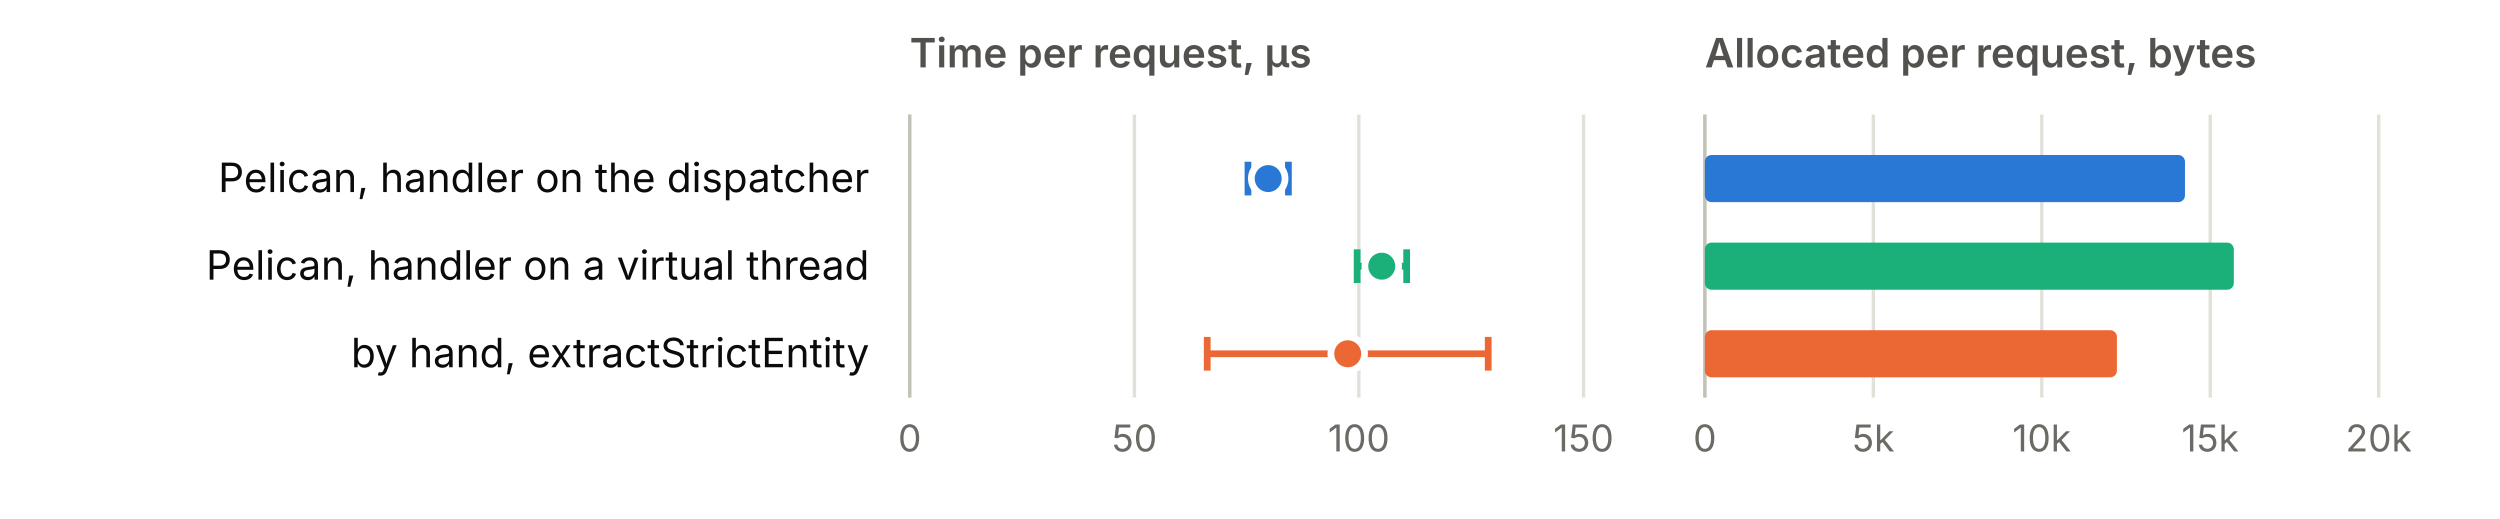
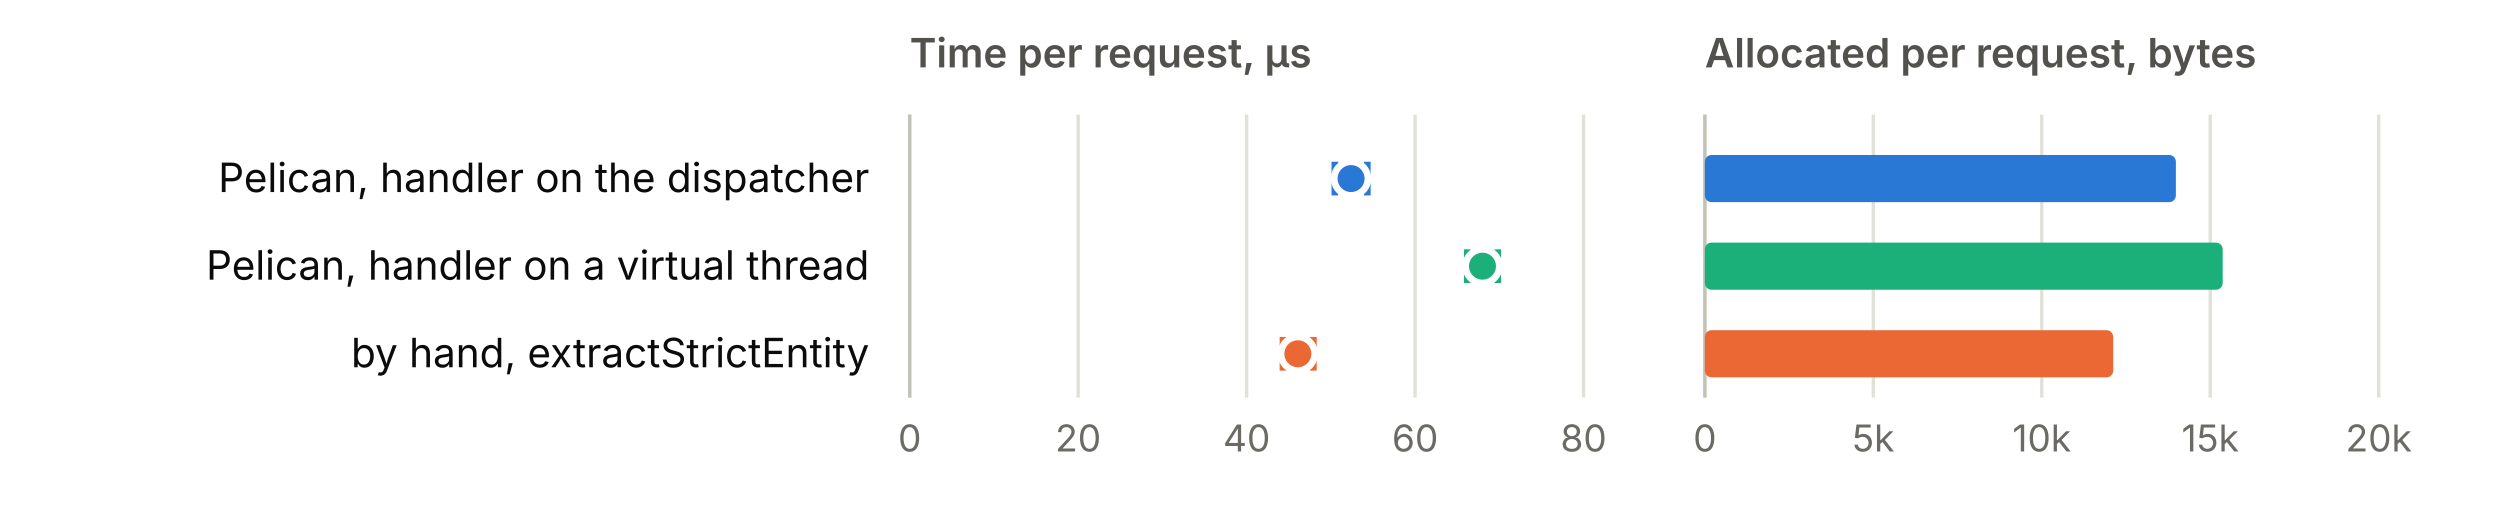
<svg xmlns="http://www.w3.org/2000/svg" width="742" height="154" viewBox="0 0 742 154" role="img" aria-label="Pekko, in memory, JSON POST: Pelican against a hand-written route" font-family="system-ui, -apple-system, Segoe UI, sans-serif">
  <rect width="742" height="154" fill="#ffffff" />
  <text x="258.0" y="57.0" font-size="12" fill="#0b0b0b" text-anchor="end">Pelican, handler on the dispatcher</text>
  <text x="258.0" y="83.0" font-size="12" fill="#0b0b0b" text-anchor="end">Pelican, handler on a virtual thread</text>
  <text x="258.0" y="109.0" font-size="12" fill="#0b0b0b" text-anchor="end">by hand, extractStrictEntity</text>
  <text x="270.0" y="20.0" font-size="12" fill="#52514e" text-anchor="start" font-weight="600">Time per request, µs</text>
  <line x1="270.0" y1="34.0" x2="270.0" y2="118.0" stroke="#e1e0d9" stroke-width="1" />
  <text x="270.0" y="134.0" font-size="11" fill="#6b6a65" text-anchor="middle">0</text>
-   <line x1="336.7" y1="34.0" x2="336.7" y2="118.0" stroke="#e1e0d9" stroke-width="1" />
-   <text x="336.7" y="134.0" font-size="11" fill="#6b6a65" text-anchor="middle">50</text>
-   <line x1="403.3" y1="34.0" x2="403.3" y2="118.0" stroke="#e1e0d9" stroke-width="1" />
-   <text x="403.3" y="134.0" font-size="11" fill="#6b6a65" text-anchor="middle">100</text>
+   <line x1="320.0" y1="34.0" x2="320.0" y2="118.0" stroke="#e1e0d9" stroke-width="1" />
+   <text x="320.0" y="134.0" font-size="11" fill="#6b6a65" text-anchor="middle">20</text>
+   <line x1="370.0" y1="34.0" x2="370.0" y2="118.0" stroke="#e1e0d9" stroke-width="1" />
+   <text x="370.0" y="134.0" font-size="11" fill="#6b6a65" text-anchor="middle">40</text>
+   <line x1="420.0" y1="34.0" x2="420.0" y2="118.0" stroke="#e1e0d9" stroke-width="1" />
+   <text x="420.0" y="134.0" font-size="11" fill="#6b6a65" text-anchor="middle">60</text>
  <line x1="470.0" y1="34.0" x2="470.0" y2="118.0" stroke="#e1e0d9" stroke-width="1" />
-   <text x="470.0" y="134.0" font-size="11" fill="#6b6a65" text-anchor="middle">150</text>
+   <text x="470.0" y="134.0" font-size="11" fill="#6b6a65" text-anchor="middle">80</text>
  <line x1="270.0" y1="34.0" x2="270.0" y2="118.0" stroke="#c3c2b7" stroke-width="1" />
-   <line x1="370.4" y1="53.0" x2="382.4" y2="53.0" stroke="#2a78d6" stroke-width="2" />
-   <line x1="370.4" y1="48.0" x2="370.4" y2="58.0" stroke="#2a78d6" stroke-width="2" />
-   <line x1="382.4" y1="48.0" x2="382.4" y2="58.0" stroke="#2a78d6" stroke-width="2" />
-   <circle cx="376.4" cy="53.0" r="5" fill="#2a78d6" stroke="#ffffff" stroke-width="2" />
-   <line x1="402.8" y1="79.0" x2="417.5" y2="79.0" stroke="#1baf7a" stroke-width="2" />
-   <line x1="402.8" y1="74.0" x2="402.8" y2="84.0" stroke="#1baf7a" stroke-width="2" />
-   <line x1="417.5" y1="74.0" x2="417.5" y2="84.0" stroke="#1baf7a" stroke-width="2" />
-   <circle cx="410.1" cy="79.0" r="5" fill="#1baf7a" stroke="#ffffff" stroke-width="2" />
-   <line x1="358.3" y1="105.0" x2="441.7" y2="105.0" stroke="#eb6834" stroke-width="2" />
-   <line x1="358.3" y1="100.0" x2="358.3" y2="110.0" stroke="#eb6834" stroke-width="2" />
-   <line x1="441.7" y1="100.0" x2="441.7" y2="110.0" stroke="#eb6834" stroke-width="2" />
-   <circle cx="400.0" cy="105.0" r="5" fill="#eb6834" stroke="#ffffff" stroke-width="2" />
+   <line x1="396.2" y1="53.0" x2="405.8" y2="53.0" stroke="#2a78d6" stroke-width="2" />
+   <line x1="396.2" y1="48.0" x2="396.2" y2="58.0" stroke="#2a78d6" stroke-width="2" />
+   <line x1="405.8" y1="48.0" x2="405.8" y2="58.0" stroke="#2a78d6" stroke-width="2" />
+   <circle cx="401.0" cy="53.0" r="5" fill="#2a78d6" stroke="#ffffff" stroke-width="2" />
+   <line x1="435.5" y1="79.0" x2="444.5" y2="79.0" stroke="#1baf7a" stroke-width="2" />
+   <line x1="435.5" y1="74.0" x2="435.5" y2="84.0" stroke="#1baf7a" stroke-width="2" />
+   <line x1="444.5" y1="74.0" x2="444.5" y2="84.0" stroke="#1baf7a" stroke-width="2" />
+   <circle cx="440.0" cy="79.0" r="5" fill="#1baf7a" stroke="#ffffff" stroke-width="2" />
+   <line x1="380.8" y1="105.0" x2="389.8" y2="105.0" stroke="#eb6834" stroke-width="2" />
+   <line x1="380.8" y1="100.0" x2="380.8" y2="110.0" stroke="#eb6834" stroke-width="2" />
+   <line x1="389.8" y1="100.0" x2="389.8" y2="110.0" stroke="#eb6834" stroke-width="2" />
+   <circle cx="385.2" cy="105.0" r="5" fill="#eb6834" stroke="#ffffff" stroke-width="2" />
  <text x="506.0" y="20.0" font-size="12" fill="#52514e" text-anchor="start" font-weight="600">Allocated per request, bytes</text>
  <line x1="506.0" y1="34.0" x2="506.0" y2="118.0" stroke="#e1e0d9" stroke-width="1" />
  <text x="506.0" y="134.0" font-size="11" fill="#6b6a65" text-anchor="middle">0</text>
  <line x1="556.0" y1="34.0" x2="556.0" y2="118.0" stroke="#e1e0d9" stroke-width="1" />
  <text x="556.0" y="134.0" font-size="11" fill="#6b6a65" text-anchor="middle">5k</text>
  <line x1="606.0" y1="34.0" x2="606.0" y2="118.0" stroke="#e1e0d9" stroke-width="1" />
  <text x="606.0" y="134.0" font-size="11" fill="#6b6a65" text-anchor="middle">10k</text>
  <line x1="656.0" y1="34.0" x2="656.0" y2="118.0" stroke="#e1e0d9" stroke-width="1" />
  <text x="656.0" y="134.0" font-size="11" fill="#6b6a65" text-anchor="middle">15k</text>
  <line x1="706.0" y1="34.0" x2="706.0" y2="118.0" stroke="#e1e0d9" stroke-width="1" />
  <text x="706.0" y="134.0" font-size="11" fill="#6b6a65" text-anchor="middle">20k</text>
  <line x1="506.0" y1="34.0" x2="506.0" y2="118.0" stroke="#c3c2b7" stroke-width="1" />
-   <rect x="506.0" y="46.0" width="142.5" height="14" rx="2" fill="#2a78d6" />
-   <rect x="506.0" y="72.0" width="157.0" height="14" rx="2" fill="#1baf7a" />
-   <rect x="506.0" y="98.0" width="122.3" height="14" rx="2" fill="#eb6834" />
+   <rect x="506.0" y="46.0" width="139.8" height="14" rx="2" fill="#2a78d6" />
+   <rect x="506.0" y="72.0" width="153.7" height="14" rx="2" fill="#1baf7a" />
+   <rect x="506.0" y="98.0" width="121.2" height="14" rx="2" fill="#eb6834" />
</svg>
